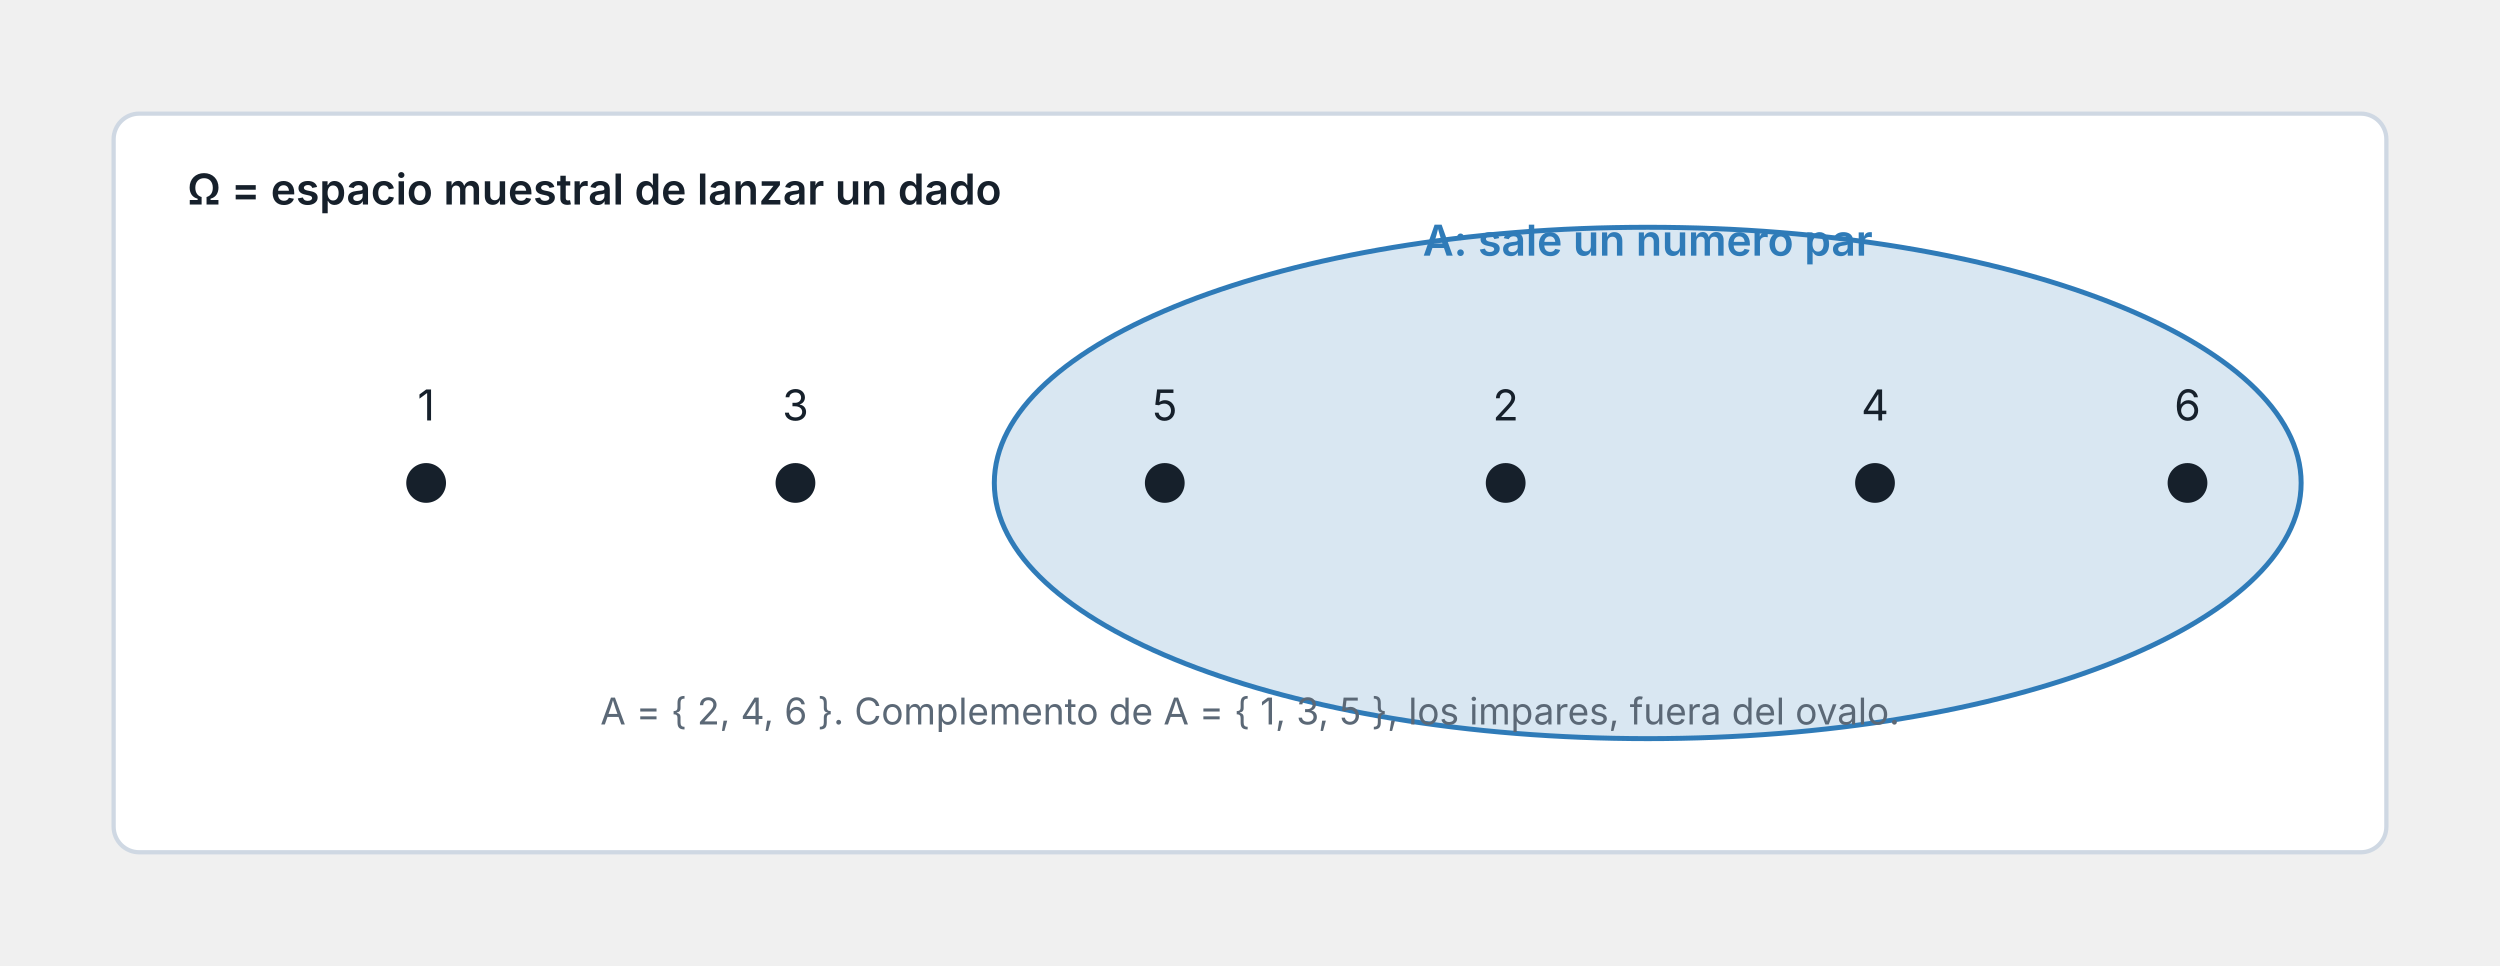
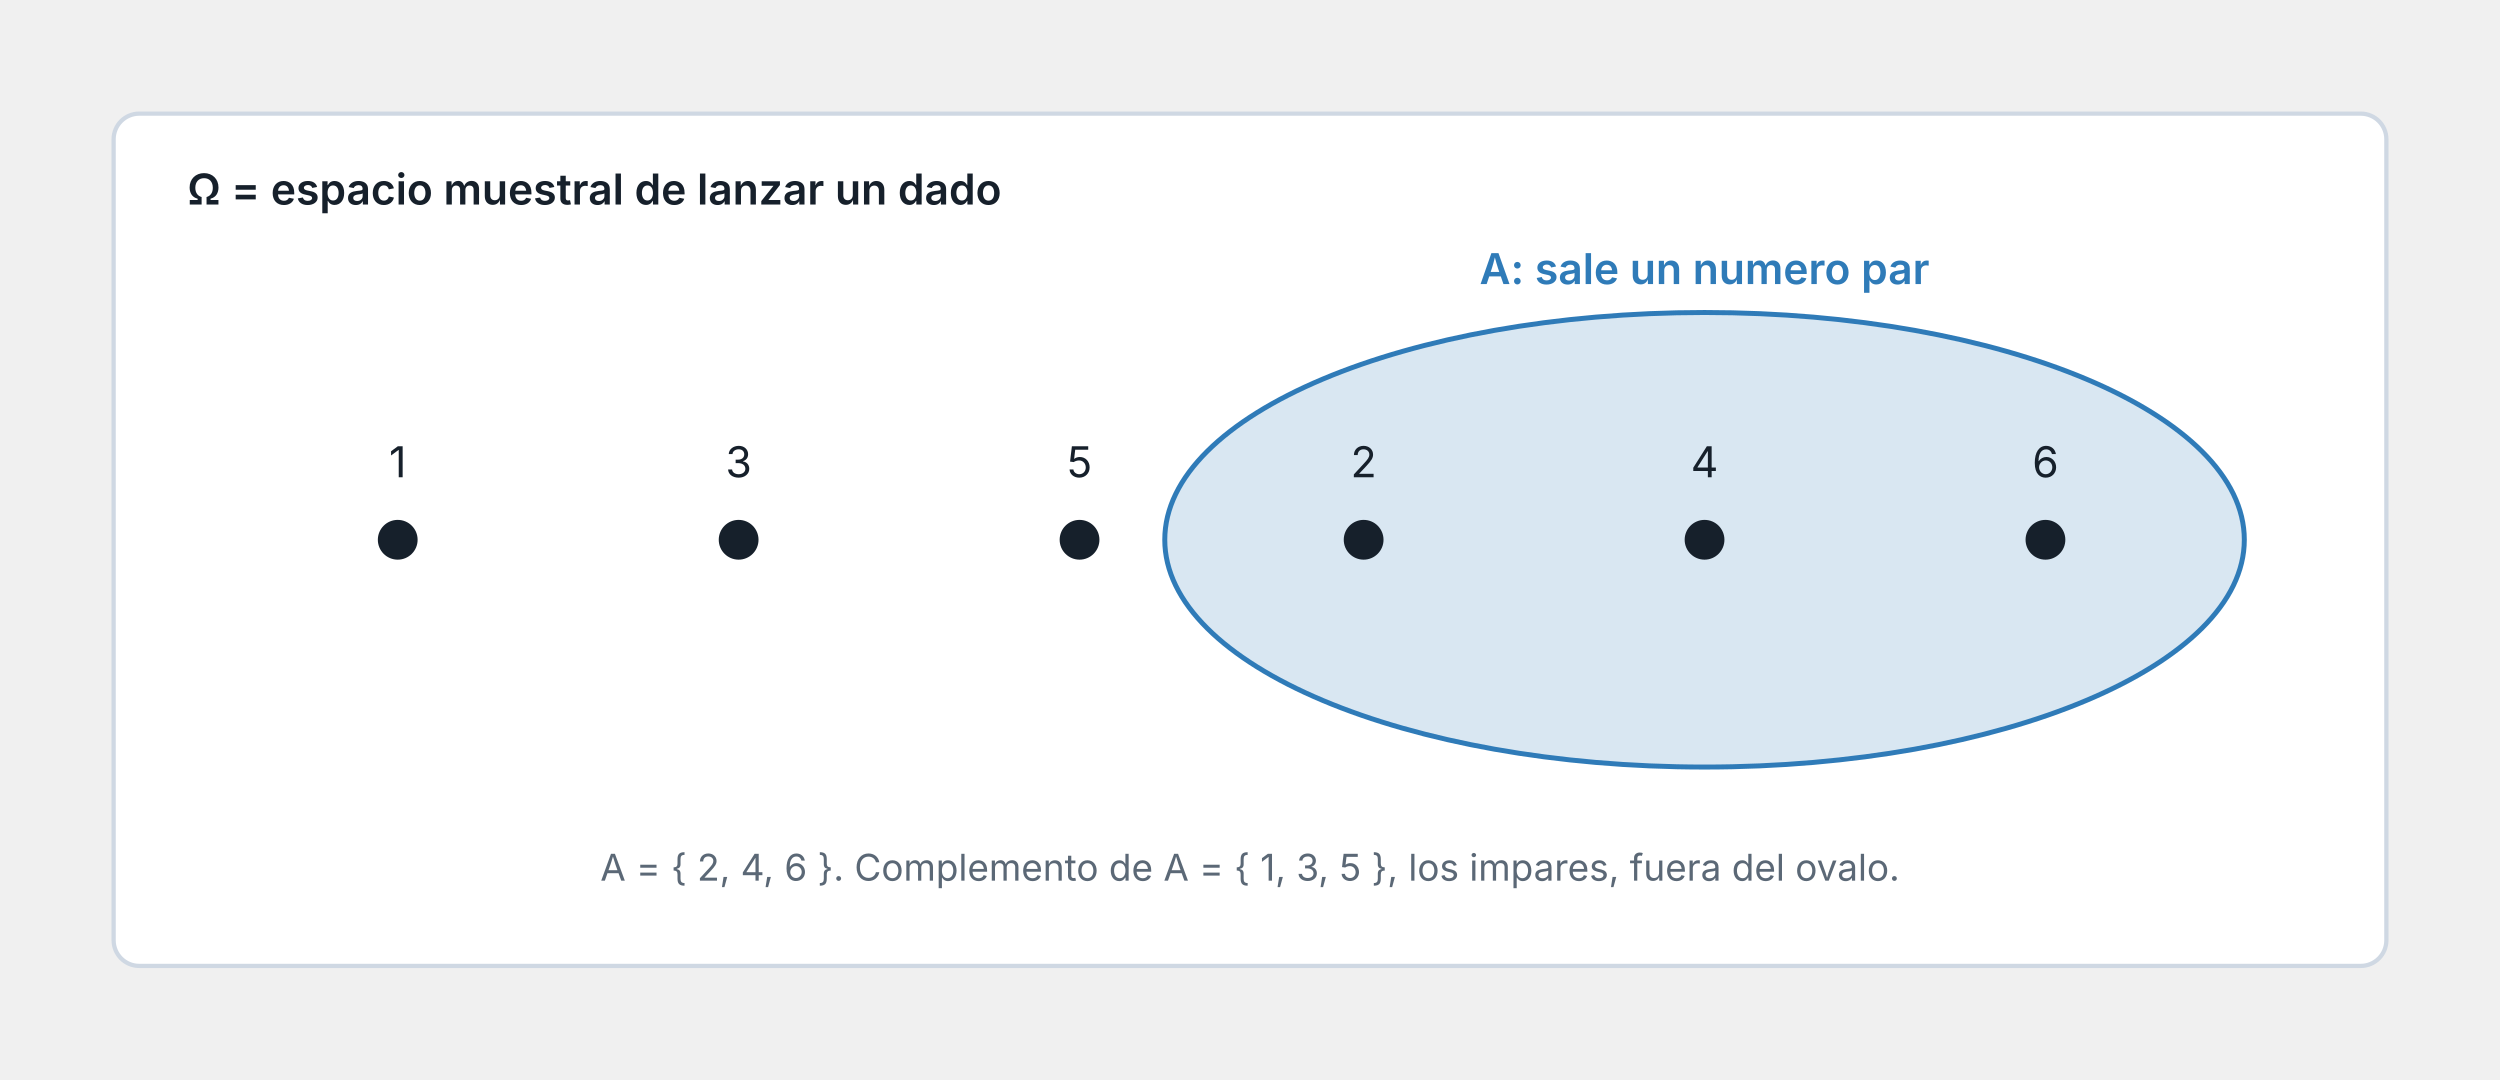
- <svg xmlns="http://www.w3.org/2000/svg" viewBox="0 0 880 340" font-family="Segoe UI, Inter, system-ui, -apple-system, sans-serif">
+ <svg xmlns="http://www.w3.org/2000/svg" viewBox="0 0 880 380" font-family="Segoe UI, Inter, system-ui, -apple-system, sans-serif">
  <style>
    .caja { fill: #ffffff; stroke: #cfd8e3; stroke-width: 1.5; }
    .circA { fill: #2f7bb8; fill-opacity: 0.18; stroke: #2f7bb8; stroke-width: 1.75; }
    .punto { fill: #16202b; }
    .txt { fill: #16202b; font-size: 15px; }
    .txt-sec { fill: #5b6876; font-size: 13px; }
    .titulo { fill: #16202b; font-size: 15px; font-weight: 600; }
    .etiquetaA { fill: #2f7bb8; font-size: 15px; font-weight: 600; }
  </style>
-   <rect x="40" y="40" width="800" height="260" rx="9" class="caja" />
+   <rect x="40" y="40" width="800" height="300" rx="9" class="caja" />
  <text x="66" y="72" class="titulo">Ω = espacio muestral de lanzar un dado</text>
-   <ellipse cx="580" cy="170" rx="230" ry="90" class="circA" />
-   <text x="580" y="90" class="etiquetaA" text-anchor="middle">A: sale un numero par</text>
-   <circle cx="150" cy="170" r="7" class="punto" />
-   <text x="150" y="148" class="txt" text-anchor="middle">1</text>
-   <circle cx="280" cy="170" r="7" class="punto" />
-   <text x="280" y="148" class="txt" text-anchor="middle">3</text>
-   <circle cx="410" cy="170" r="7" class="punto" />
-   <text x="410" y="148" class="txt" text-anchor="middle">5</text>
-   <circle cx="530" cy="170" r="7" class="punto" />
-   <text x="530" y="148" class="txt" text-anchor="middle">2</text>
-   <circle cx="660" cy="170" r="7" class="punto" />
-   <text x="660" y="148" class="txt" text-anchor="middle">4</text>
-   <circle cx="770" cy="170" r="7" class="punto" />
-   <text x="770" y="148" class="txt" text-anchor="middle">6</text>
-   <text x="440" y="255" class="txt-sec" text-anchor="middle">A = { 2, 4, 6 }. Complemento de A = { 1, 3, 5 }, los impares, fuera del ovalo.</text>
+   <text x="600" y="100" class="etiquetaA" text-anchor="middle">A: sale un numero par</text>
+   <ellipse cx="600" cy="190" rx="190" ry="80" class="circA" />
+   <circle cx="140" cy="190" r="7" class="punto" />
+   <text x="140" y="168" class="txt" text-anchor="middle">1</text>
+   <circle cx="260" cy="190" r="7" class="punto" />
+   <text x="260" y="168" class="txt" text-anchor="middle">3</text>
+   <circle cx="380" cy="190" r="7" class="punto" />
+   <text x="380" y="168" class="txt" text-anchor="middle">5</text>
+   <circle cx="480" cy="190" r="7" class="punto" />
+   <text x="480" y="168" class="txt" text-anchor="middle">2</text>
+   <circle cx="600" cy="190" r="7" class="punto" />
+   <text x="600" y="168" class="txt" text-anchor="middle">4</text>
+   <circle cx="720" cy="190" r="7" class="punto" />
+   <text x="720" y="168" class="txt" text-anchor="middle">6</text>
+   <text x="440" y="310" class="txt-sec" text-anchor="middle">A = { 2, 4, 6 }. Complemento de A = { 1, 3, 5 }, los impares, fuera del ovalo.</text>
</svg>
